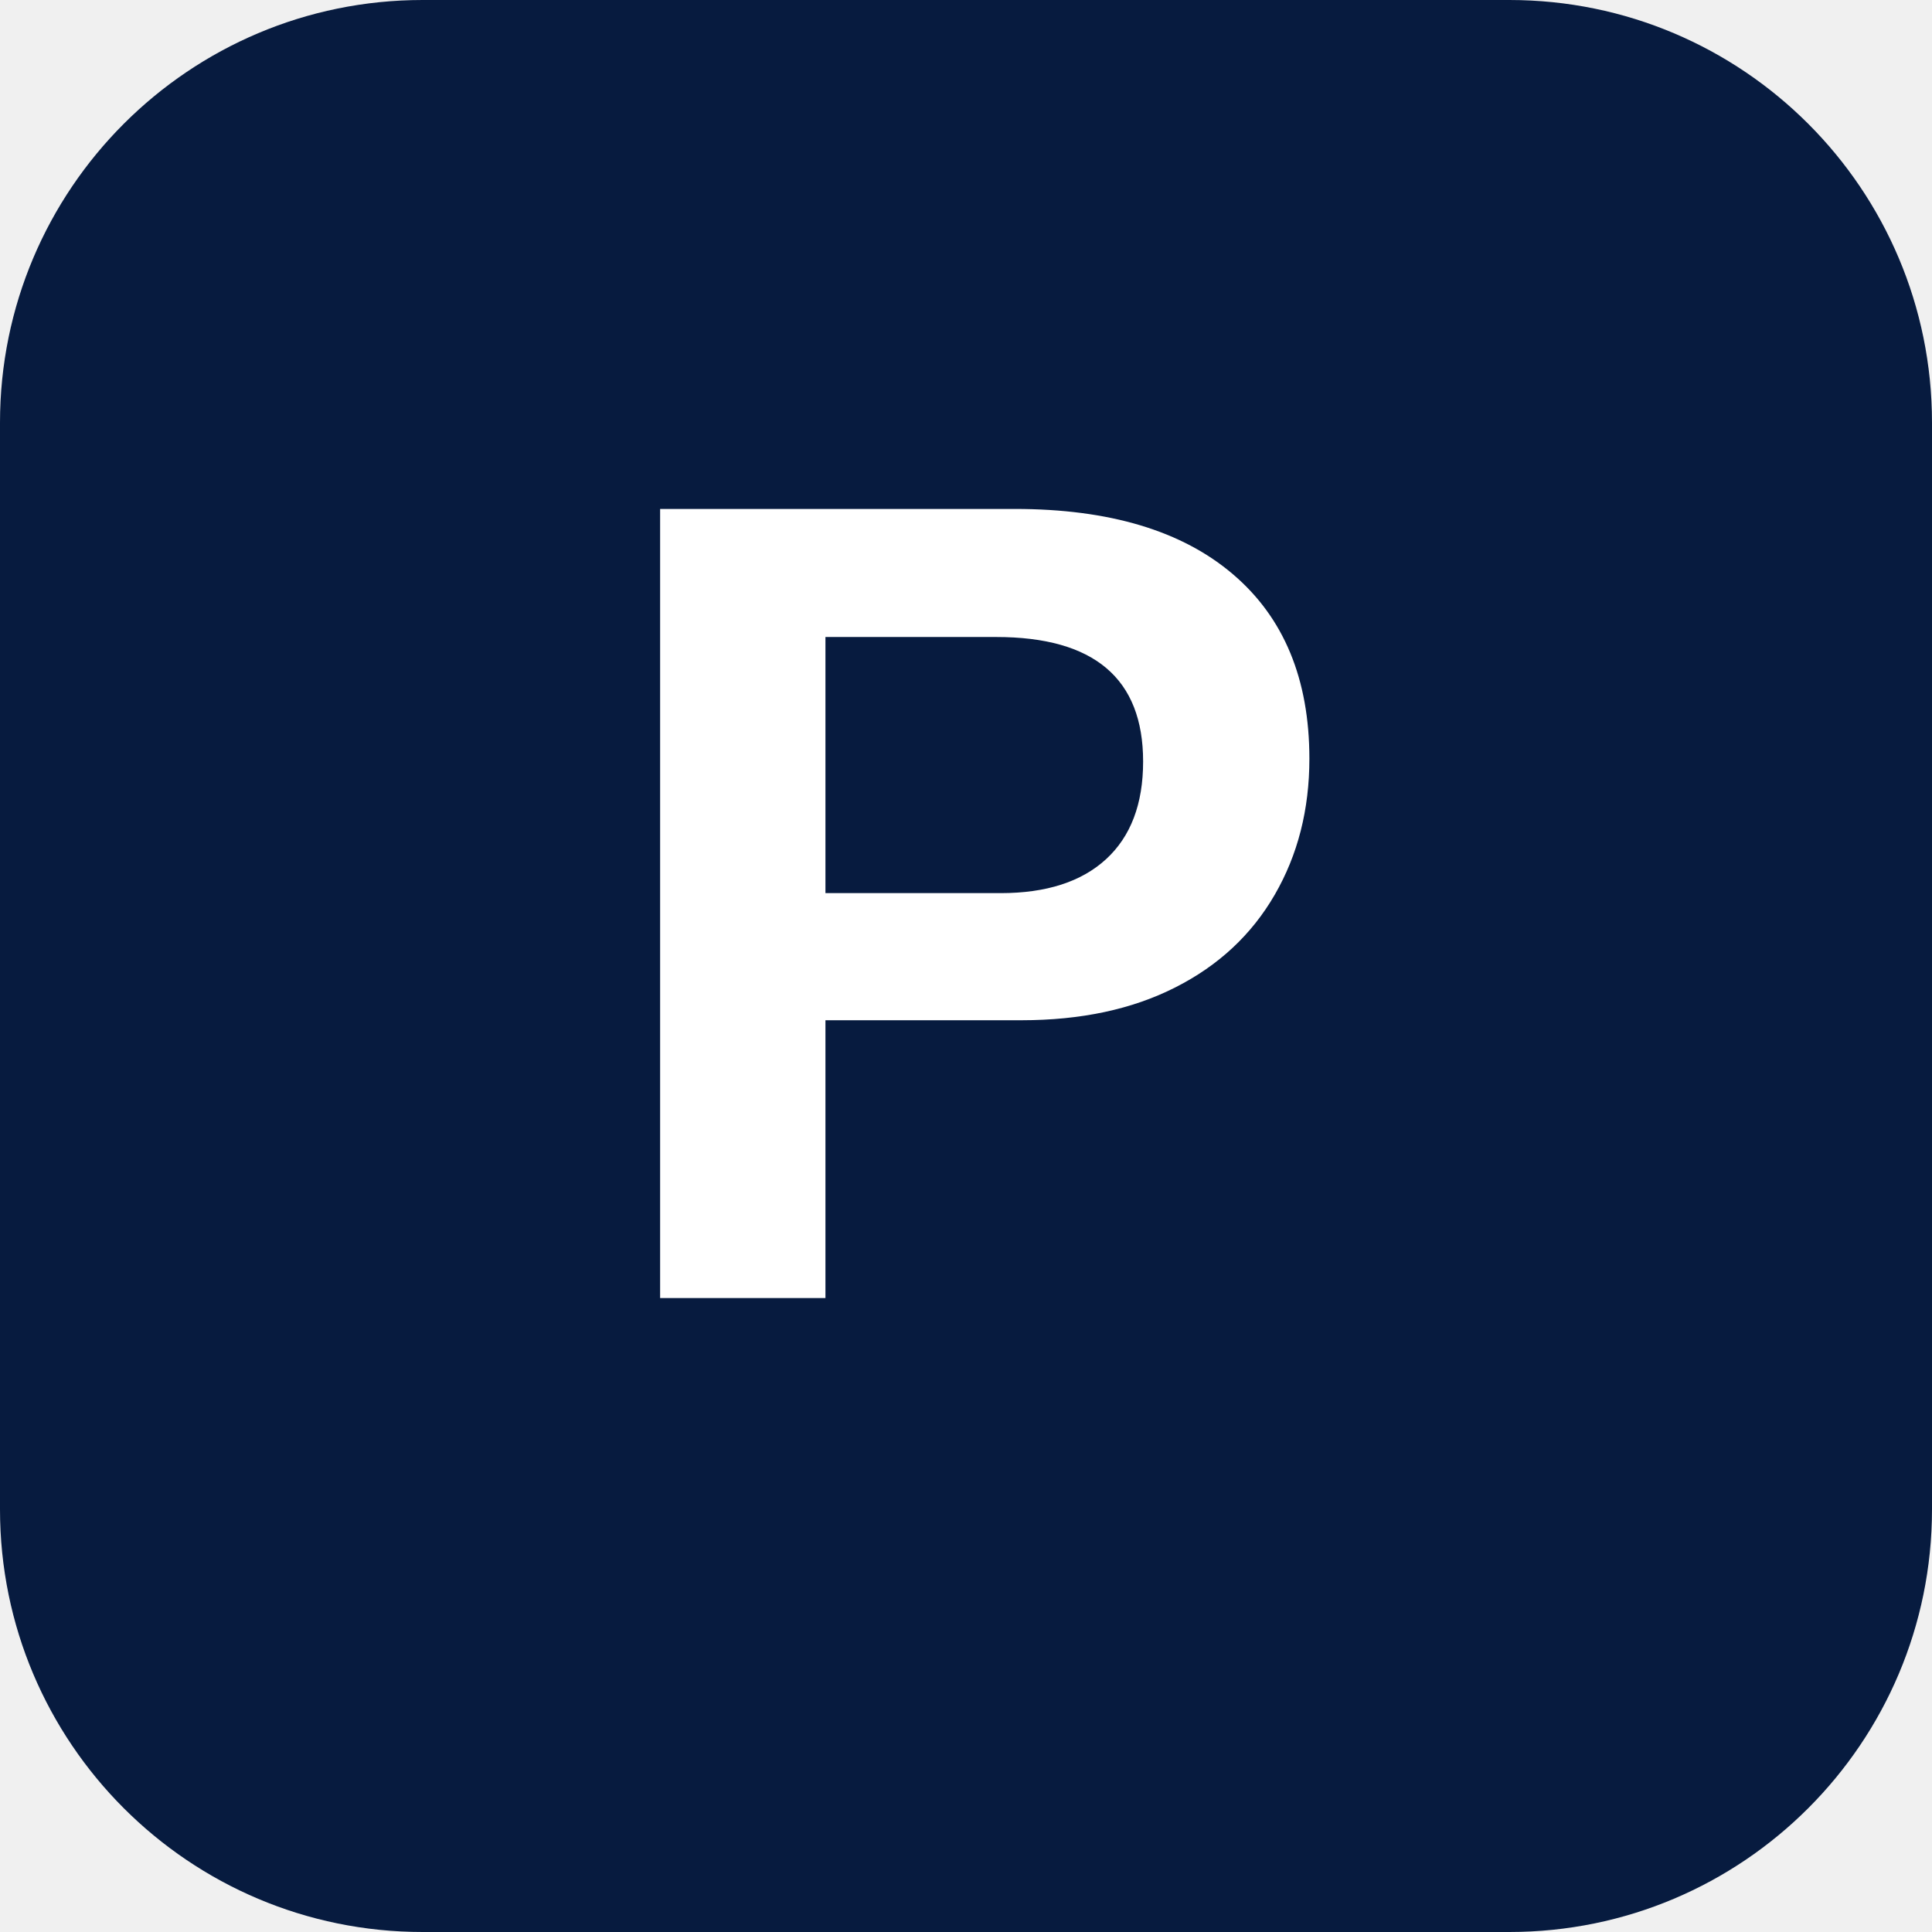
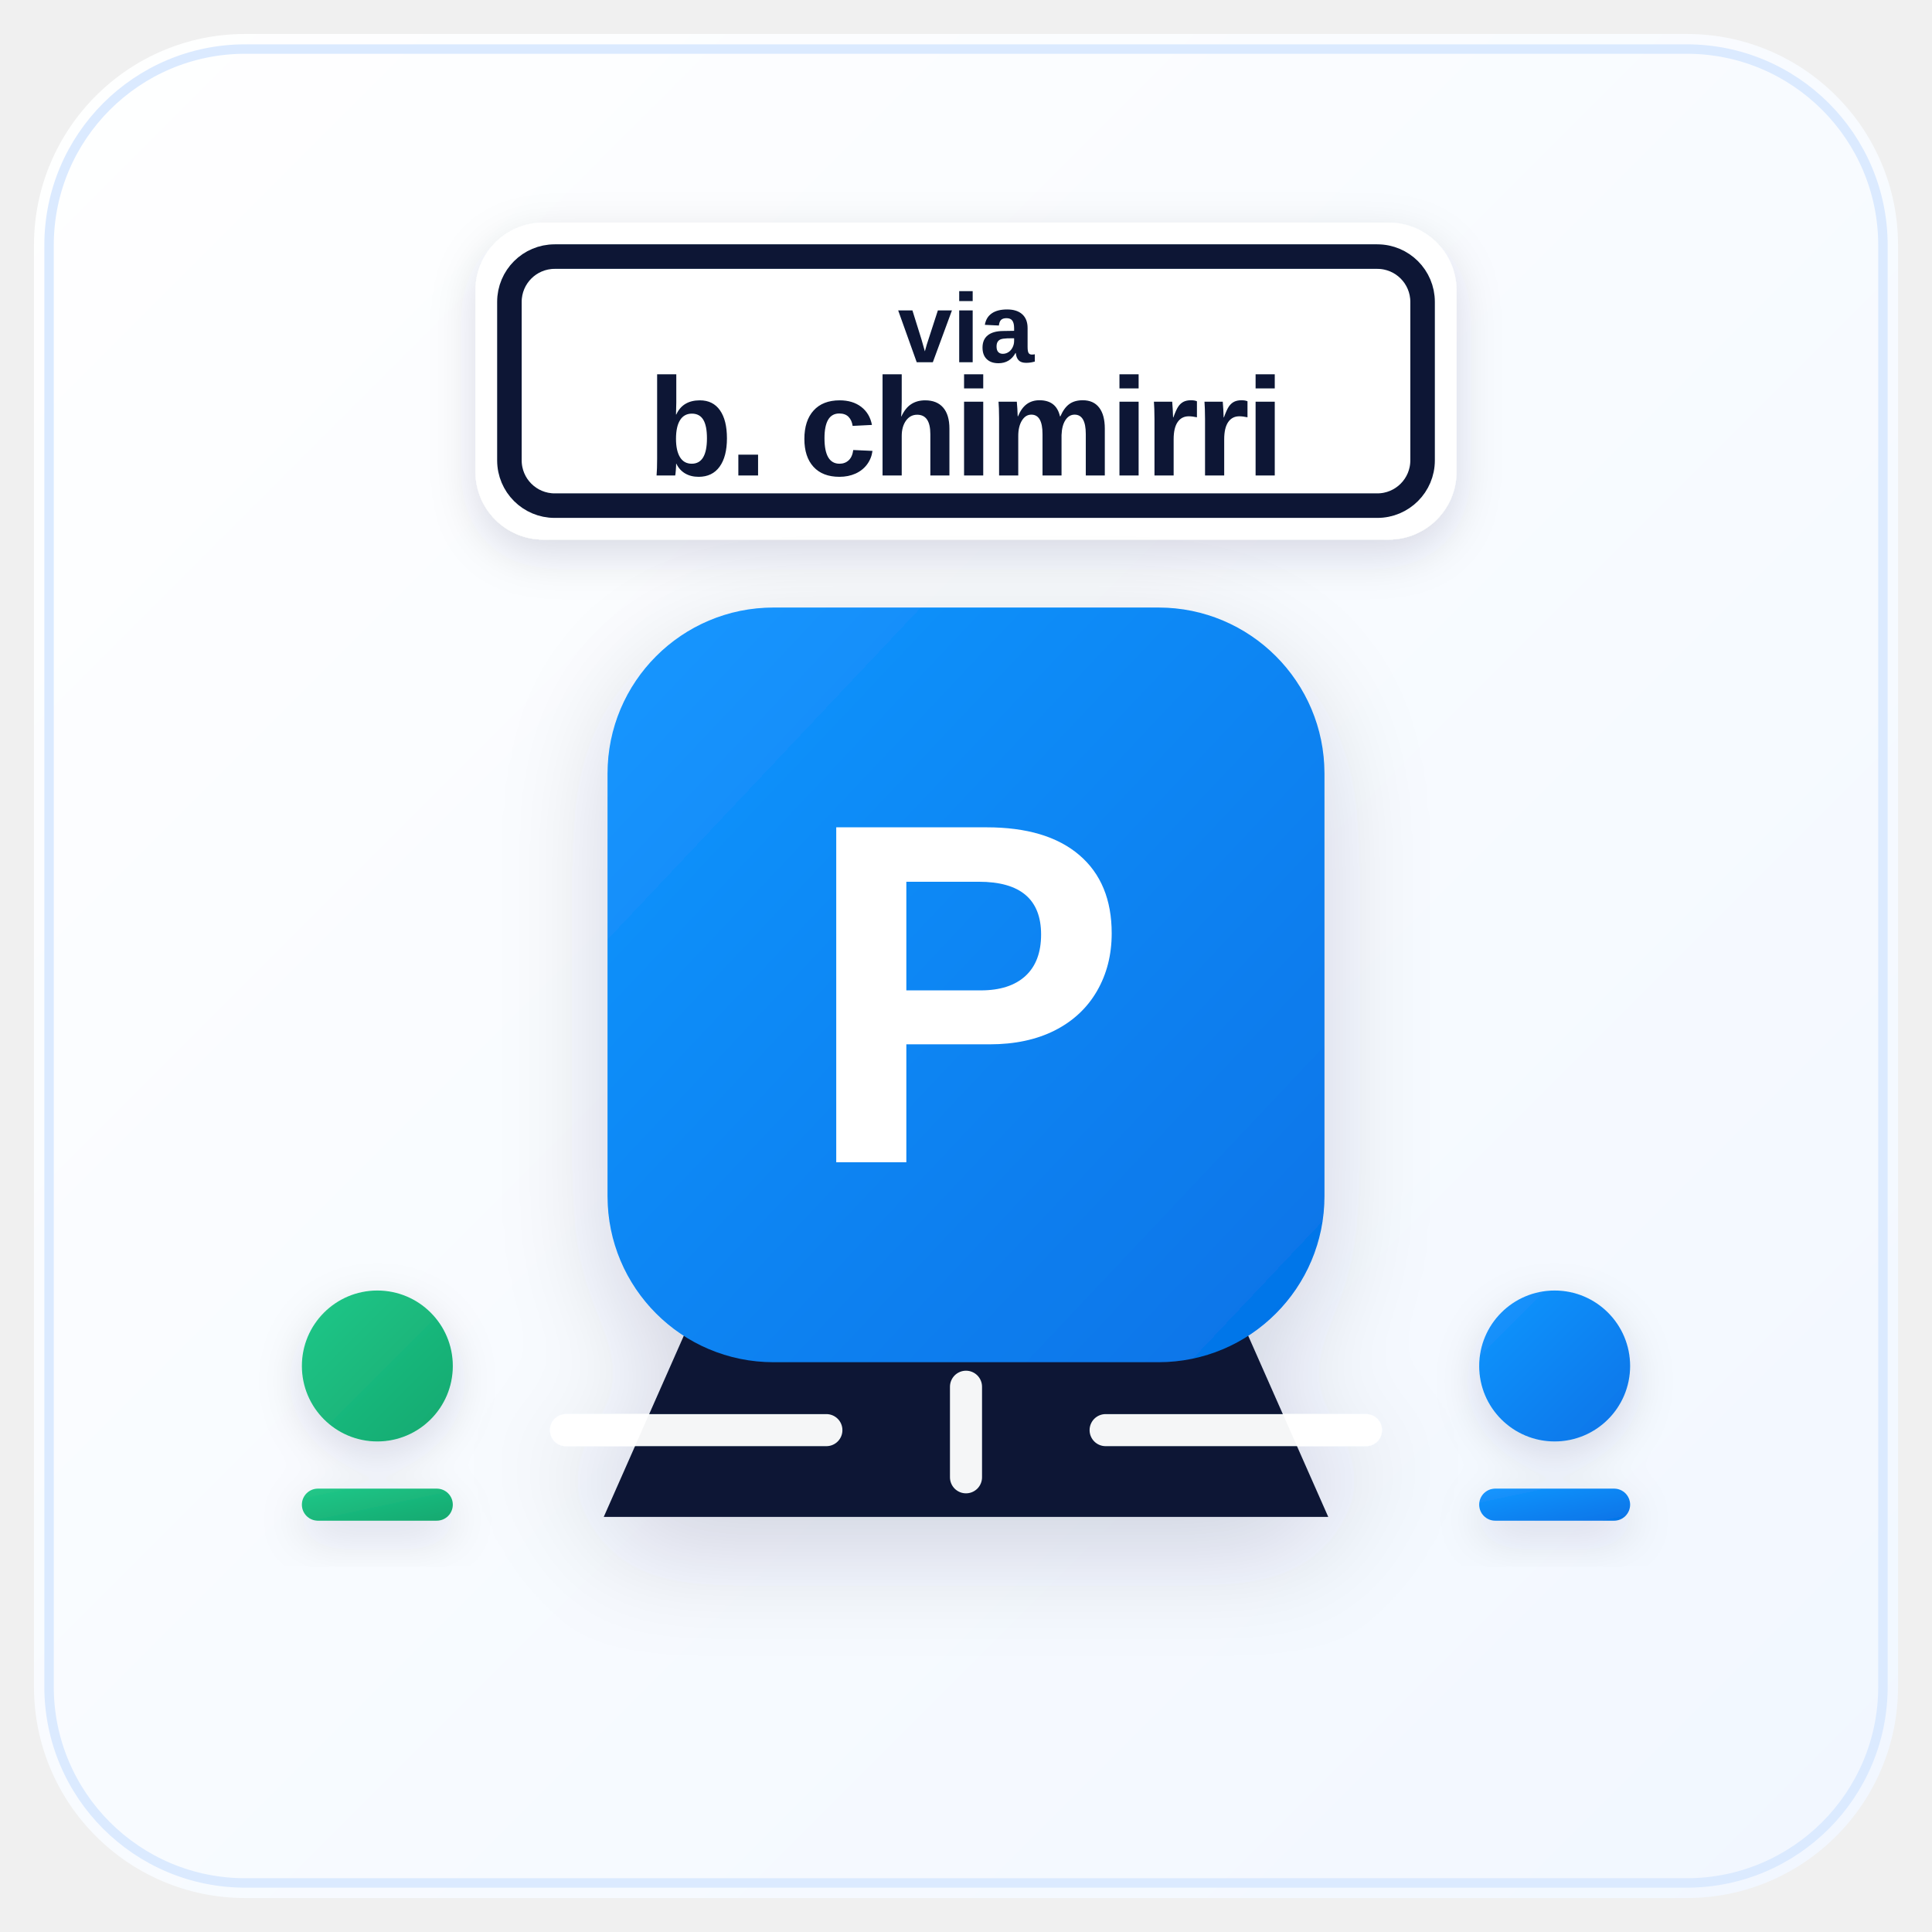
- <svg xmlns="http://www.w3.org/2000/svg" viewBox="0 0 128 128">
-   <rect width="128" height="128" rx="28" fill="#071b3f" />
-   <text x="64" y="86" text-anchor="middle" font-size="76" font-family="Arial" font-weight="900" fill="#fff">P</text>
+ <svg xmlns="http://www.w3.org/2000/svg" viewBox="0 0 1024 1024" role="img" aria-label="Via B. Chimirri parcheggi">
+   <defs>
+     <linearGradient id="bg" x1="0" y1="0" x2="1" y2="1">
+       <stop offset="0" stop-color="#ffffff" />
+       <stop offset="1" stop-color="#f1f7ff" />
+     </linearGradient>
+     <linearGradient id="blue" x1="0" y1="0" x2="1" y2="1">
+       <stop offset="0" stop-color="#1597ff" />
+       <stop offset="1" stop-color="#0573e7" />
+     </linearGradient>
+     <linearGradient id="green" x1="0" y1="0" x2="1" y2="1">
+       <stop offset="0" stop-color="#22c889" />
+       <stop offset="1" stop-color="#12a86f" />
+     </linearGradient>
+     <filter id="softShadow" x="-30%" y="-30%" width="160%" height="160%">
+       <feDropShadow dx="0" dy="18" stdDeviation="28" flood-color="#0b1f3d" flood-opacity="0.16" />
+     </filter>
+     <filter id="smallShadow" x="-20%" y="-20%" width="140%" height="140%">
+       <feDropShadow dx="0" dy="8" stdDeviation="12" flood-color="#0b1f3d" flood-opacity="0.14" />
+     </filter>
+   </defs>
+   <rect x="18" y="18" width="988" height="988" rx="112" fill="url(#bg)" />
+   <rect x="26" y="26" width="972" height="972" rx="104" fill="none" stroke="#dbeaff" stroke-width="5" />
+   <g filter="url(#smallShadow)">
+     <rect x="252" y="118" width="520" height="168" rx="36" fill="#ffffff" />
+     <rect x="270" y="136" width="484" height="132" rx="24" fill="none" stroke="#071735" stroke-width="13" />
+     <text x="512" y="192" text-anchor="middle" font-family="Arial, Helvetica, sans-serif" font-size="52" font-weight="800" fill="#071735">via</text>
+     <text x="512" y="252" text-anchor="middle" font-family="Arial, Helvetica, sans-serif" font-size="74" font-weight="900" fill="#071735" letter-spacing="-2">b. chimirri</text>
+   </g>
+   <g filter="url(#softShadow)">
+     <path d="M320 804 L415 589 Q427 560 457 560 H567 Q597 560 609 589 L704 804 Z" fill="#071735" />
+     <line x1="300" y1="758" x2="438" y2="758" stroke="#ffffff" stroke-width="17" stroke-linecap="round" opacity="0.96" />
+     <line x1="586" y1="758" x2="724" y2="758" stroke="#ffffff" stroke-width="17" stroke-linecap="round" opacity="0.96" />
+     <line x1="512" y1="735" x2="512" y2="783" stroke="#ffffff" stroke-width="17" stroke-linecap="round" opacity="0.96" />
+     <rect x="322" y="322" width="380" height="400" rx="88" fill="url(#blue)" />
+     <text x="512" y="616" text-anchor="middle" font-family="Arial, Helvetica, sans-serif" font-size="258" font-weight="900" fill="#ffffff">P</text>
+   </g>
+   <g filter="url(#smallShadow)">
+     <circle cx="200" cy="724" r="40" fill="url(#green)" />
+     <rect x="160" y="789" width="80" height="17" rx="8.5" fill="url(#green)" />
+     <circle cx="824" cy="724" r="40" fill="url(#blue)" />
+     <rect x="784" y="789" width="80" height="17" rx="8.5" fill="url(#blue)" />
+   </g>
</svg>
